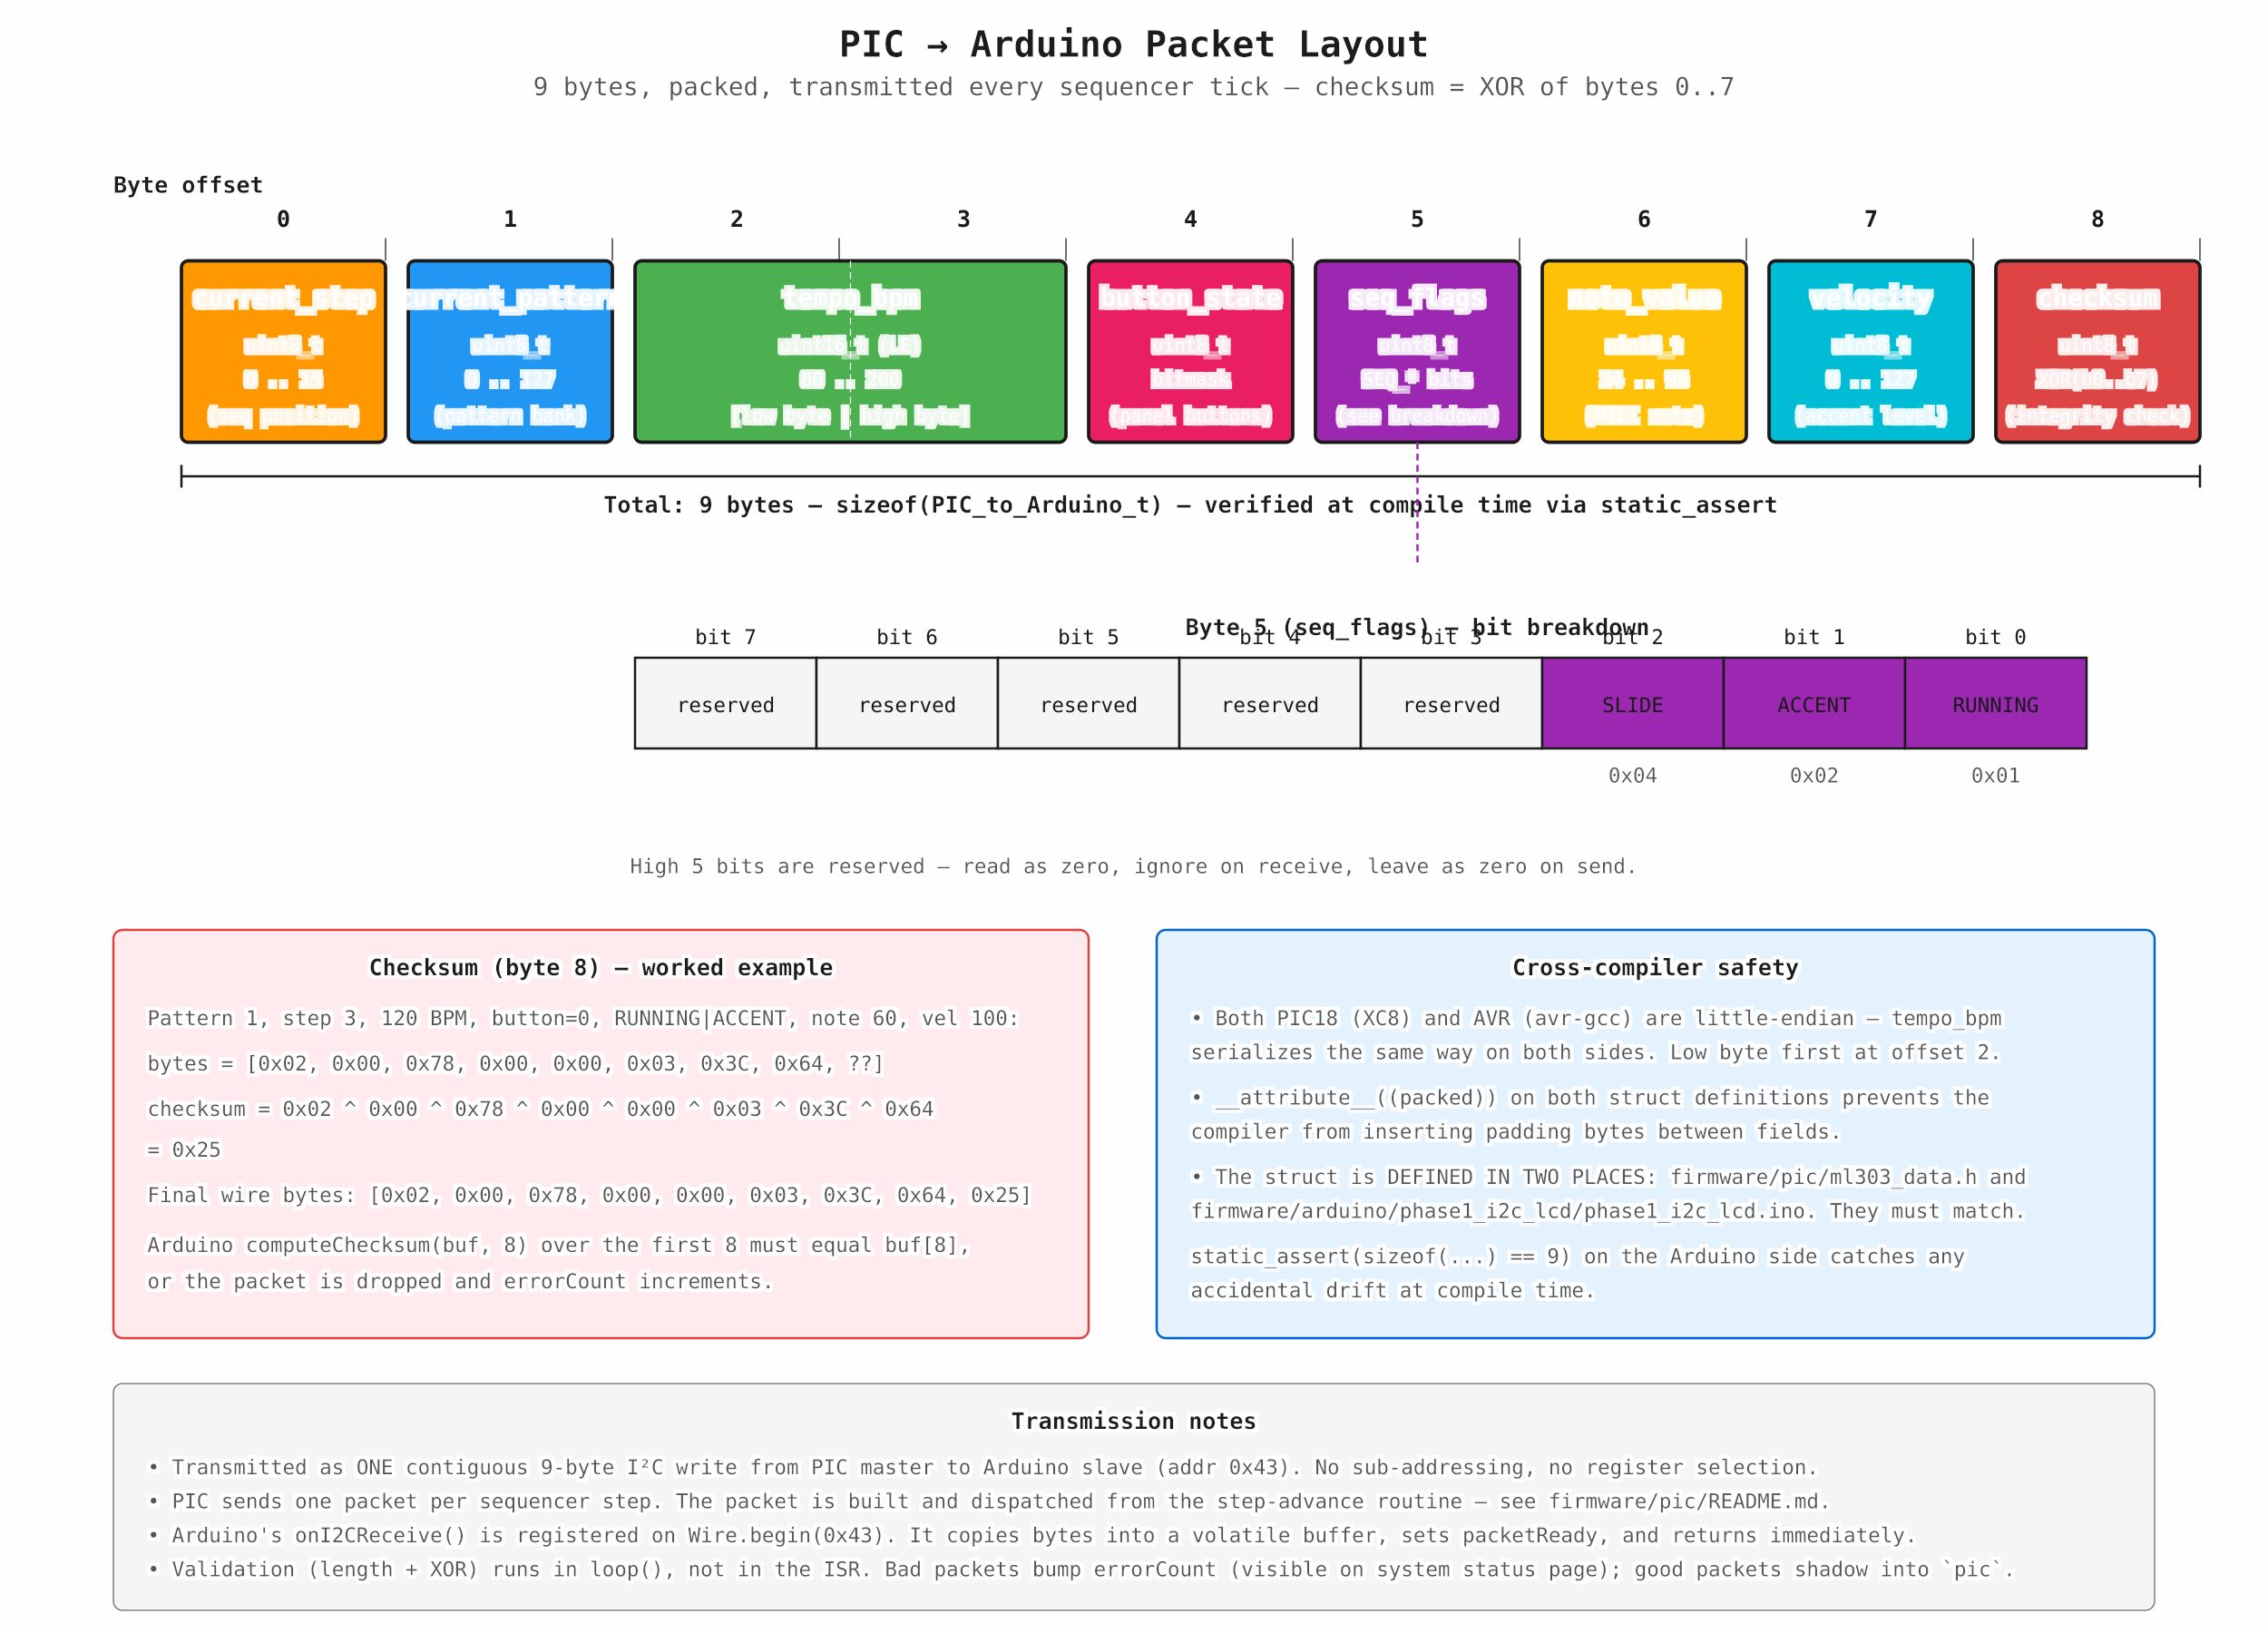
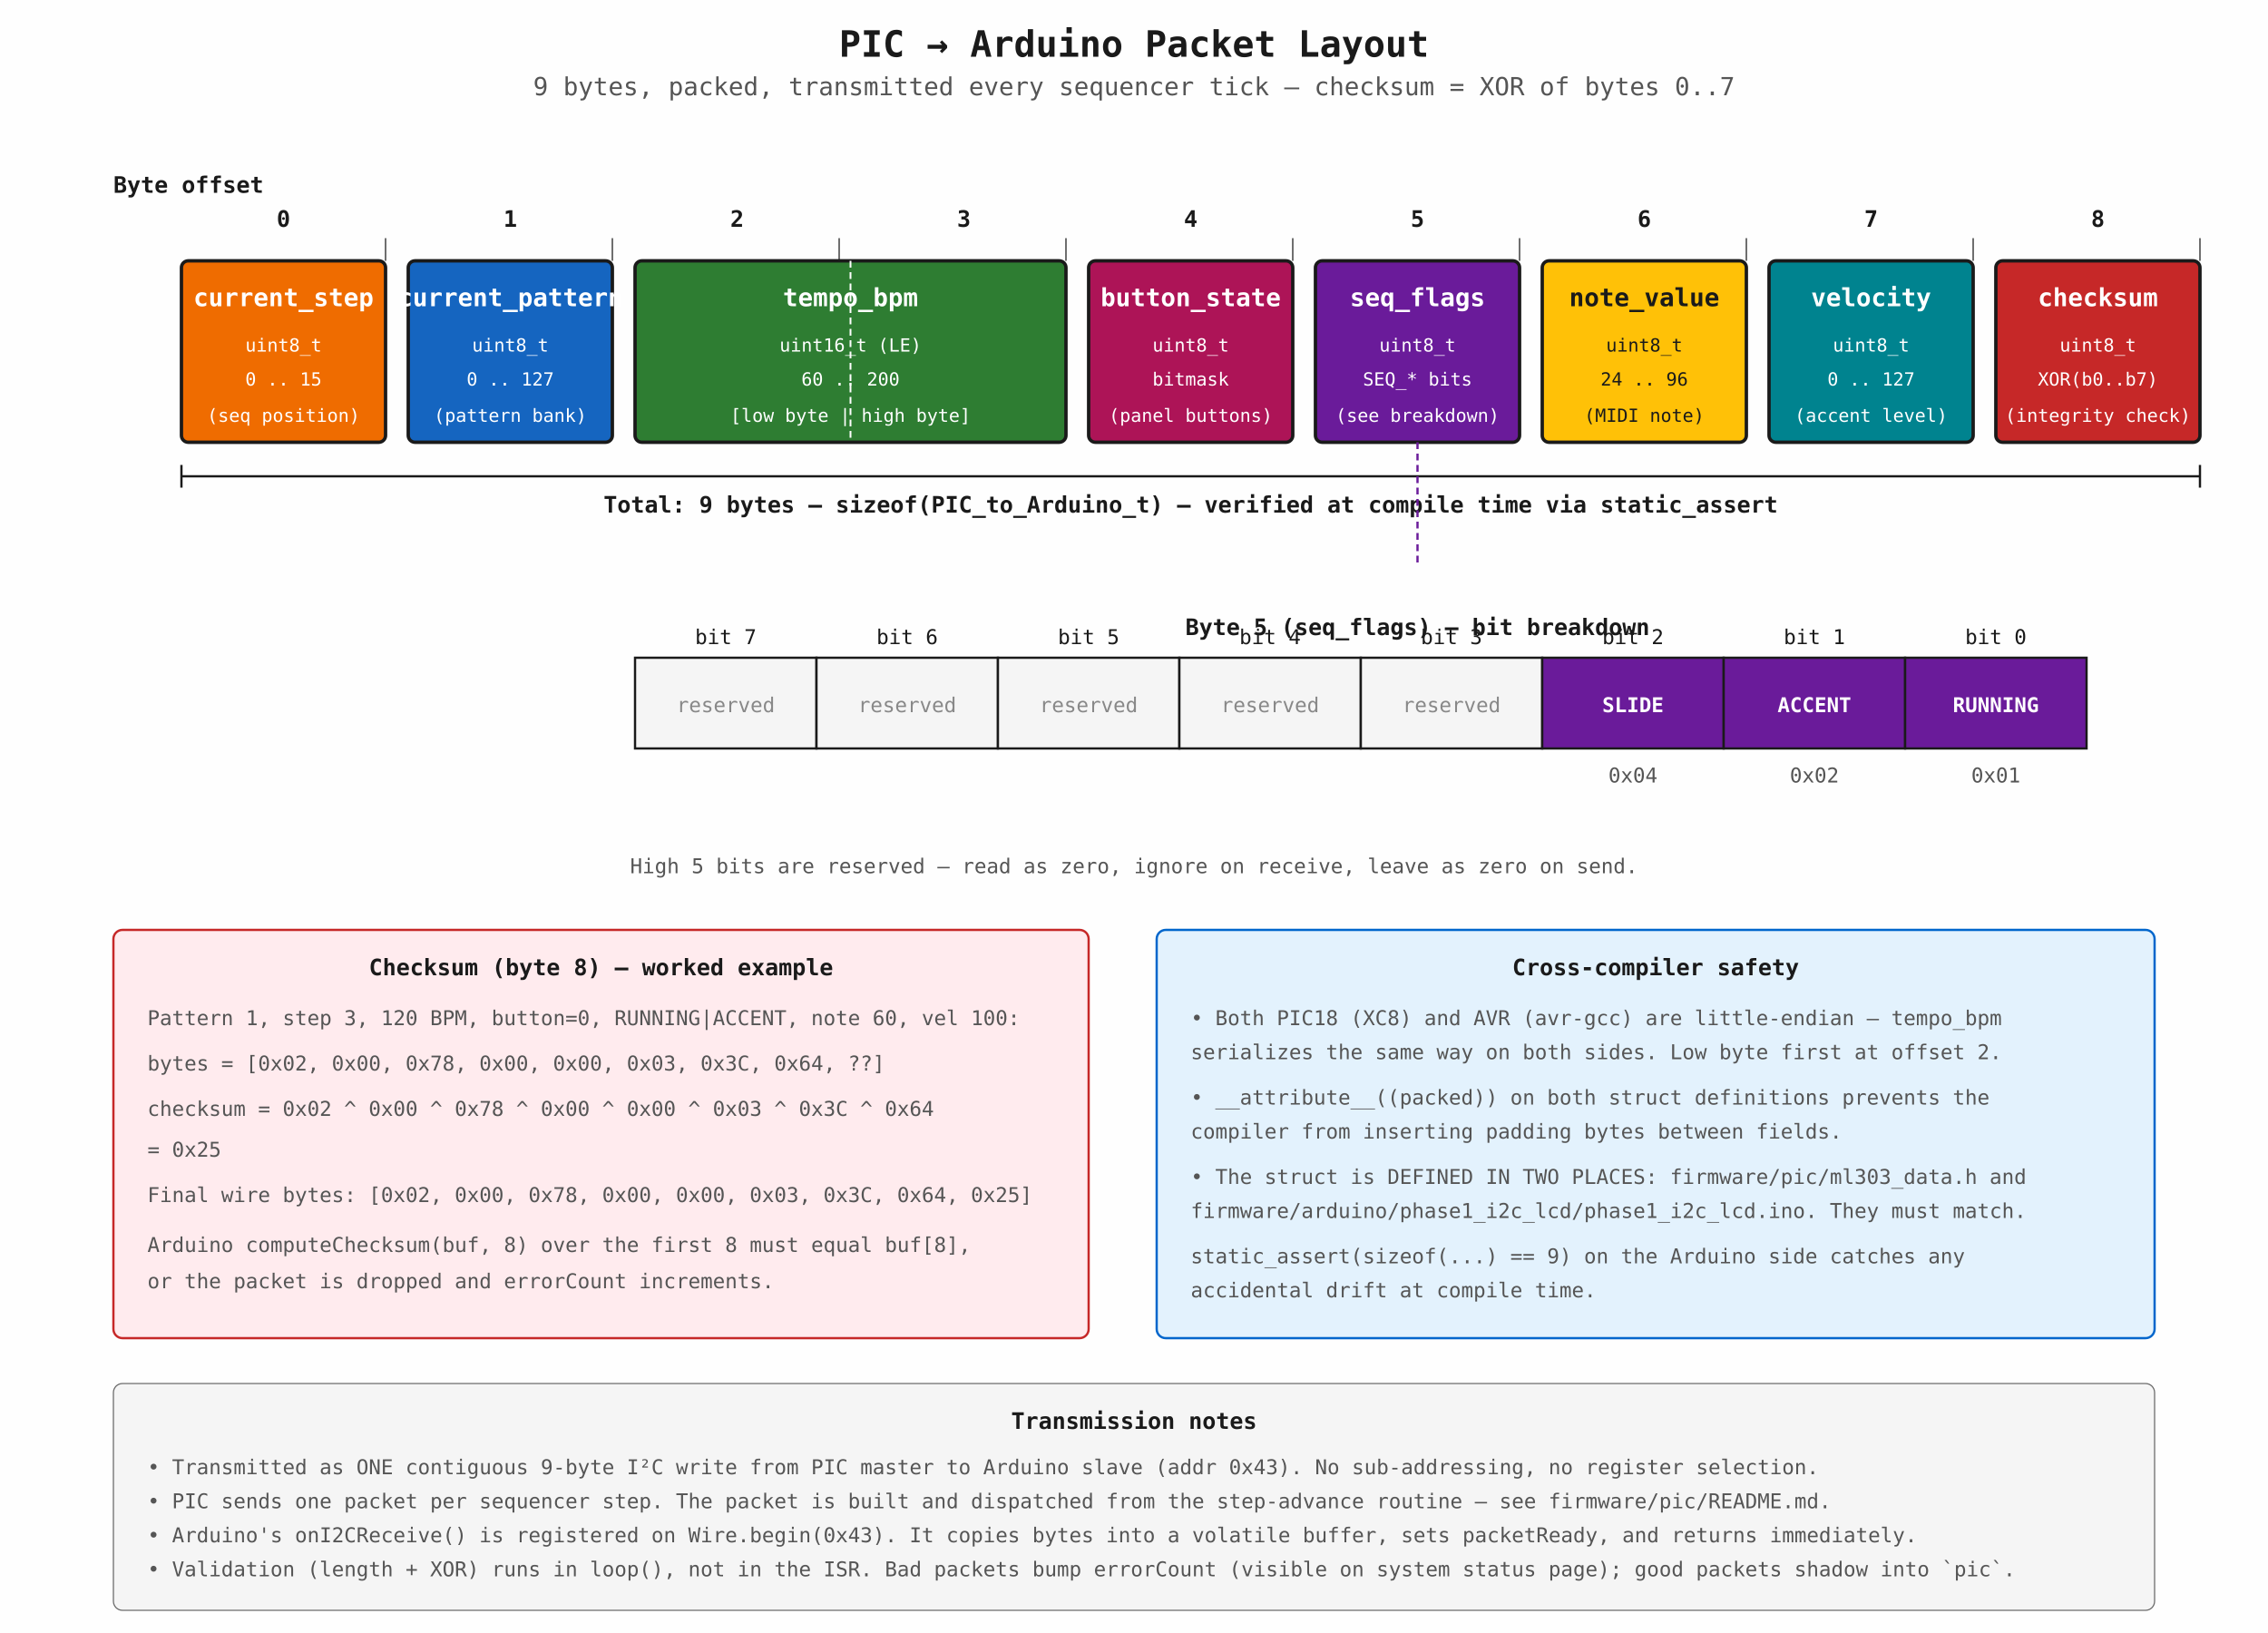
<svg xmlns="http://www.w3.org/2000/svg" viewBox="0 0 1000 720" width="1000" height="720">
  <defs>
-     <filter id="textshadow" x="-20%" y="-20%" width="140%" height="140%">
-       <feFlood flood-color="white" flood-opacity="0.9" result="bg" />
-       <feMorphology in="SourceGraphic" operator="dilate" radius="1.5" result="dilated" />
-       <feComposite in="bg" in2="dilated" operator="in" result="shadow" />
-       <feMerge>
-         <feMergeNode in="shadow" />
-         <feMergeNode in="SourceGraphic" />
-       </feMerge>
-     </filter>
    <style>
-     .title { font: bold 16px "SF Mono", Consolas, monospace; fill: #1a1a1a; filter: url(#textshadow); }
-     .subtitle { font: 11px "SF Mono", Consolas, monospace; fill: #555; filter: url(#textshadow); }
-     .label { font: bold 10px "SF Mono", Consolas, monospace; fill: #1a1a1a; filter: url(#textshadow); }
-     .value { font: 9px "SF Mono", Consolas, monospace; fill: #555; filter: url(#textshadow); }
-     .pin { font: 10px "SF Mono", Consolas, monospace; fill: #555; filter: url(#textshadow); }
-     .anno { font: 9px "SF Mono", Consolas, monospace; fill: #0066CC; filter: url(#textshadow); }
-     .byte-label { font: bold 11px "SF Mono", Consolas, monospace; fill: #FFF; filter: url(#textshadow); }
-     .byte-detail { font: 8px "SF Mono", Consolas, monospace; fill: #FFF; filter: url(#textshadow); }
+     .title { font: bold 16px "SF Mono", Consolas, monospace; fill: #1a1a1a; }
+     .subtitle { font: 11px "SF Mono", Consolas, monospace; fill: #555; }
+     .label { font: bold 10px "SF Mono", Consolas, monospace; fill: #1a1a1a; }
+     .value { font: 9px "SF Mono", Consolas, monospace; fill: #555; }
+     .anno { font: 9px "SF Mono", Consolas, monospace; fill: #0066CC; }
+     .byte-label-light { font: bold 11px "SF Mono", Consolas, monospace; fill: #FFF; }
+     .byte-detail-light { font: 8px "SF Mono", Consolas, monospace; fill: #FFF; }
+     .byte-label-dark { font: bold 11px "SF Mono", Consolas, monospace; fill: #1a1a1a; }
+     .byte-detail-dark { font: 8px "SF Mono", Consolas, monospace; fill: #1a1a1a; }
    .byte-index { font: bold 10px "SF Mono", Consolas, monospace; fill: #1a1a1a; }
-     .bit-label { font: 9px "SF Mono", Consolas, monospace; fill: #1a1a1a; }
-     .filled { fill: #1a1a1a; }
+     .bit-label-light { font: bold 9px "SF Mono", Consolas, monospace; fill: #FFF; }
+     .bit-label-dark { font: 9px "SF Mono", Consolas, monospace; fill: #1a1a1a; }
+     .bit-label-muted { font: 9px "SF Mono", Consolas, monospace; fill: #888; }
  </style>
-     <marker id="arrow" markerWidth="8" markerHeight="6" refX="7" refY="3" orient="auto">
-       <polygon points="0 0, 8 3, 0 6" fill="#0066CC" />
-     </marker>
  </defs>
  <rect width="1000" height="720" fill="#FEFEFE" />
  <text x="500" y="25" class="title" text-anchor="middle">PIC → Arduino Packet Layout</text>
  <text x="500" y="42" class="subtitle" text-anchor="middle">9 bytes, packed, transmitted every sequencer tick — checksum = XOR of bytes 0..7</text>
  <text x="50" y="85" class="label">Byte offset</text>
  <text x="125" y="100" class="byte-index" text-anchor="middle">0</text>
  <text x="225" y="100" class="byte-index" text-anchor="middle">1</text>
  <text x="325" y="100" class="byte-index" text-anchor="middle">2</text>
  <text x="425" y="100" class="byte-index" text-anchor="middle">3</text>
  <text x="525" y="100" class="byte-index" text-anchor="middle">4</text>
  <text x="625" y="100" class="byte-index" text-anchor="middle">5</text>
  <text x="725" y="100" class="byte-index" text-anchor="middle">6</text>
  <text x="825" y="100" class="byte-index" text-anchor="middle">7</text>
  <text x="925" y="100" class="byte-index" text-anchor="middle">8</text>
-   <rect x="80" y="115" width="90" height="80" fill="#FF9800" stroke="#1a1a1a" stroke-width="1.5" rx="3" />
-   <text x="125" y="135" class="byte-label" text-anchor="middle">current_step</text>
-   <text x="125" y="155" class="byte-detail" text-anchor="middle">uint8_t</text>
-   <text x="125" y="170" class="byte-detail" text-anchor="middle">0 .. 15</text>
-   <text x="125" y="186" class="byte-detail" text-anchor="middle" font-size="7">(seq position)</text>
-   <rect x="180" y="115" width="90" height="80" fill="#2196F3" stroke="#1a1a1a" stroke-width="1.5" rx="3" />
-   <text x="225" y="135" class="byte-label" text-anchor="middle">current_pattern</text>
-   <text x="225" y="155" class="byte-detail" text-anchor="middle">uint8_t</text>
-   <text x="225" y="170" class="byte-detail" text-anchor="middle">0 .. 127</text>
-   <text x="225" y="186" class="byte-detail" text-anchor="middle" font-size="7">(pattern bank)</text>
-   <rect x="280" y="115" width="190" height="80" fill="#4CAF50" stroke="#1a1a1a" stroke-width="1.5" rx="3" />
-   <text x="375" y="135" class="byte-label" text-anchor="middle">tempo_bpm</text>
-   <text x="375" y="155" class="byte-detail" text-anchor="middle">uint16_t (LE)</text>
-   <text x="375" y="170" class="byte-detail" text-anchor="middle">60 .. 200</text>
-   <text x="375" y="186" class="byte-detail" text-anchor="middle" font-size="7">[low byte | high byte]</text>
-   <line x1="375" y1="115" x2="375" y2="195" stroke="#FFF" stroke-width="0.5" stroke-dasharray="3,2" />
-   <rect x="480" y="115" width="90" height="80" fill="#E91E63" stroke="#1a1a1a" stroke-width="1.5" rx="3" />
-   <text x="525" y="135" class="byte-label" text-anchor="middle">button_state</text>
-   <text x="525" y="155" class="byte-detail" text-anchor="middle">uint8_t</text>
-   <text x="525" y="170" class="byte-detail" text-anchor="middle">bitmask</text>
-   <text x="525" y="186" class="byte-detail" text-anchor="middle" font-size="7">(panel buttons)</text>
-   <rect x="580" y="115" width="90" height="80" fill="#9C27B0" stroke="#1a1a1a" stroke-width="1.5" rx="3" />
-   <text x="625" y="135" class="byte-label" text-anchor="middle">seq_flags</text>
-   <text x="625" y="155" class="byte-detail" text-anchor="middle">uint8_t</text>
-   <text x="625" y="170" class="byte-detail" text-anchor="middle">SEQ_* bits</text>
-   <text x="625" y="186" class="byte-detail" text-anchor="middle" font-size="7">(see breakdown)</text>
+   <rect x="80" y="115" width="90" height="80" fill="#EF6C00" stroke="#1a1a1a" stroke-width="1.5" rx="3" />
+   <text x="125" y="135" class="byte-label-light" text-anchor="middle">current_step</text>
+   <text x="125" y="155" class="byte-detail-light" text-anchor="middle">uint8_t</text>
+   <text x="125" y="170" class="byte-detail-light" text-anchor="middle">0 .. 15</text>
+   <text x="125" y="186" class="byte-detail-light" text-anchor="middle" font-size="7">(seq position)</text>
+   <rect x="180" y="115" width="90" height="80" fill="#1565C0" stroke="#1a1a1a" stroke-width="1.5" rx="3" />
+   <text x="225" y="135" class="byte-label-light" text-anchor="middle">current_pattern</text>
+   <text x="225" y="155" class="byte-detail-light" text-anchor="middle">uint8_t</text>
+   <text x="225" y="170" class="byte-detail-light" text-anchor="middle">0 .. 127</text>
+   <text x="225" y="186" class="byte-detail-light" text-anchor="middle" font-size="7">(pattern bank)</text>
+   <rect x="280" y="115" width="190" height="80" fill="#2E7D32" stroke="#1a1a1a" stroke-width="1.5" rx="3" />
+   <text x="375" y="135" class="byte-label-light" text-anchor="middle">tempo_bpm</text>
+   <text x="375" y="155" class="byte-detail-light" text-anchor="middle">uint16_t (LE)</text>
+   <text x="375" y="170" class="byte-detail-light" text-anchor="middle">60 .. 200</text>
+   <text x="375" y="186" class="byte-detail-light" text-anchor="middle" font-size="7">[low byte | high byte]</text>
+   <line x1="375" y1="115" x2="375" y2="195" stroke="#FFF" stroke-width="0.8" stroke-dasharray="3,2" />
+   <rect x="480" y="115" width="90" height="80" fill="#AD1457" stroke="#1a1a1a" stroke-width="1.5" rx="3" />
+   <text x="525" y="135" class="byte-label-light" text-anchor="middle">button_state</text>
+   <text x="525" y="155" class="byte-detail-light" text-anchor="middle">uint8_t</text>
+   <text x="525" y="170" class="byte-detail-light" text-anchor="middle">bitmask</text>
+   <text x="525" y="186" class="byte-detail-light" text-anchor="middle" font-size="7">(panel buttons)</text>
+   <rect x="580" y="115" width="90" height="80" fill="#6A1B9A" stroke="#1a1a1a" stroke-width="1.5" rx="3" />
+   <text x="625" y="135" class="byte-label-light" text-anchor="middle">seq_flags</text>
+   <text x="625" y="155" class="byte-detail-light" text-anchor="middle">uint8_t</text>
+   <text x="625" y="170" class="byte-detail-light" text-anchor="middle">SEQ_* bits</text>
+   <text x="625" y="186" class="byte-detail-light" text-anchor="middle" font-size="7">(see breakdown)</text>
  <rect x="680" y="115" width="90" height="80" fill="#FFC107" stroke="#1a1a1a" stroke-width="1.5" rx="3" />
-   <text x="725" y="135" class="byte-label" text-anchor="middle" fill="#1a1a1a">note_value</text>
-   <text x="725" y="155" class="byte-detail" text-anchor="middle" fill="#1a1a1a">uint8_t</text>
-   <text x="725" y="170" class="byte-detail" text-anchor="middle" fill="#1a1a1a">24 .. 96</text>
-   <text x="725" y="186" class="byte-detail" text-anchor="middle" font-size="7" fill="#1a1a1a">(MIDI note)</text>
-   <rect x="780" y="115" width="90" height="80" fill="#00BCD4" stroke="#1a1a1a" stroke-width="1.5" rx="3" />
-   <text x="825" y="135" class="byte-label" text-anchor="middle">velocity</text>
-   <text x="825" y="155" class="byte-detail" text-anchor="middle">uint8_t</text>
-   <text x="825" y="170" class="byte-detail" text-anchor="middle">0 .. 127</text>
-   <text x="825" y="186" class="byte-detail" text-anchor="middle" font-size="7">(accent level)</text>
-   <rect x="880" y="115" width="90" height="80" fill="#D44" stroke="#1a1a1a" stroke-width="1.5" rx="3" />
-   <text x="925" y="135" class="byte-label" text-anchor="middle">checksum</text>
-   <text x="925" y="155" class="byte-detail" text-anchor="middle">uint8_t</text>
-   <text x="925" y="170" class="byte-detail" text-anchor="middle">XOR(b0..b7)</text>
-   <text x="925" y="186" class="byte-detail" text-anchor="middle" font-size="7">(integrity check)</text>
+   <text x="725" y="135" class="byte-label-dark" text-anchor="middle">note_value</text>
+   <text x="725" y="155" class="byte-detail-dark" text-anchor="middle">uint8_t</text>
+   <text x="725" y="170" class="byte-detail-dark" text-anchor="middle">24 .. 96</text>
+   <text x="725" y="186" class="byte-detail-dark" text-anchor="middle" font-size="7">(MIDI note)</text>
+   <rect x="780" y="115" width="90" height="80" fill="#00838F" stroke="#1a1a1a" stroke-width="1.5" rx="3" />
+   <text x="825" y="135" class="byte-label-light" text-anchor="middle">velocity</text>
+   <text x="825" y="155" class="byte-detail-light" text-anchor="middle">uint8_t</text>
+   <text x="825" y="170" class="byte-detail-light" text-anchor="middle">0 .. 127</text>
+   <text x="825" y="186" class="byte-detail-light" text-anchor="middle" font-size="7">(accent level)</text>
+   <rect x="880" y="115" width="90" height="80" fill="#C62828" stroke="#1a1a1a" stroke-width="1.5" rx="3" />
+   <text x="925" y="135" class="byte-label-light" text-anchor="middle">checksum</text>
+   <text x="925" y="155" class="byte-detail-light" text-anchor="middle">uint8_t</text>
+   <text x="925" y="170" class="byte-detail-light" text-anchor="middle">XOR(b0..b7)</text>
+   <text x="925" y="186" class="byte-detail-light" text-anchor="middle" font-size="7">(integrity check)</text>
  <line x1="170" y1="105" x2="170" y2="115" stroke="#1a1a1a" stroke-width="0.5" />
  <line x1="270" y1="105" x2="270" y2="115" stroke="#1a1a1a" stroke-width="0.5" />
  <line x1="370" y1="105" x2="370" y2="115" stroke="#1a1a1a" stroke-width="0.5" />
  <line x1="470" y1="105" x2="470" y2="115" stroke="#1a1a1a" stroke-width="0.5" />
  <line x1="570" y1="105" x2="570" y2="115" stroke="#1a1a1a" stroke-width="0.5" />
  <line x1="670" y1="105" x2="670" y2="115" stroke="#1a1a1a" stroke-width="0.5" />
  <line x1="770" y1="105" x2="770" y2="115" stroke="#1a1a1a" stroke-width="0.5" />
  <line x1="870" y1="105" x2="870" y2="115" stroke="#1a1a1a" stroke-width="0.5" />
  <line x1="970" y1="105" x2="970" y2="115" stroke="#1a1a1a" stroke-width="0.5" />
  <line x1="80" y1="210" x2="970" y2="210" stroke="#1a1a1a" stroke-width="1" />
  <line x1="80" y1="205" x2="80" y2="215" stroke="#1a1a1a" stroke-width="1" />
  <line x1="970" y1="205" x2="970" y2="215" stroke="#1a1a1a" stroke-width="1" />
  <text x="525" y="226" class="label" text-anchor="middle">Total: 9 bytes — sizeof(PIC_to_Arduino_t) — verified at compile time via static_assert</text>
  <text x="625" y="280" class="label" text-anchor="middle">Byte 5 (seq_flags) — bit breakdown</text>
-   <path d="M625,195 L625,250" stroke="#9C27B0" stroke-width="1" stroke-dasharray="3,2" fill="none" />
+   <path d="M625,195 L625,250" stroke="#6A1B9A" stroke-width="1" stroke-dasharray="3,2" fill="none" />
  <g transform="translate(280,290)">
    <rect x="0" y="0" width="80" height="40" fill="#F5F5F5" stroke="#1a1a1a" stroke-width="1" />
    <rect x="80" y="0" width="80" height="40" fill="#F5F5F5" stroke="#1a1a1a" stroke-width="1" />
    <rect x="160" y="0" width="80" height="40" fill="#F5F5F5" stroke="#1a1a1a" stroke-width="1" />
    <rect x="240" y="0" width="80" height="40" fill="#F5F5F5" stroke="#1a1a1a" stroke-width="1" />
    <rect x="320" y="0" width="80" height="40" fill="#F5F5F5" stroke="#1a1a1a" stroke-width="1" />
-     <rect x="400" y="0" width="80" height="40" fill="#9C27B0" stroke="#1a1a1a" stroke-width="1" />
-     <rect x="480" y="0" width="80" height="40" fill="#9C27B0" stroke="#1a1a1a" stroke-width="1" />
-     <rect x="560" y="0" width="80" height="40" fill="#9C27B0" stroke="#1a1a1a" stroke-width="1" />
-     <text x="40" y="-6" class="bit-label" text-anchor="middle">bit 7</text>
-     <text x="120" y="-6" class="bit-label" text-anchor="middle">bit 6</text>
-     <text x="200" y="-6" class="bit-label" text-anchor="middle">bit 5</text>
-     <text x="280" y="-6" class="bit-label" text-anchor="middle">bit 4</text>
-     <text x="360" y="-6" class="bit-label" text-anchor="middle">bit 3</text>
-     <text x="440" y="-6" class="bit-label" text-anchor="middle">bit 2</text>
-     <text x="520" y="-6" class="bit-label" text-anchor="middle">bit 1</text>
-     <text x="600" y="-6" class="bit-label" text-anchor="middle">bit 0</text>
-     <text x="40" y="24" class="bit-label" text-anchor="middle" font-size="8" fill="#888">reserved</text>
-     <text x="120" y="24" class="bit-label" text-anchor="middle" font-size="8" fill="#888">reserved</text>
-     <text x="200" y="24" class="bit-label" text-anchor="middle" font-size="8" fill="#888">reserved</text>
-     <text x="280" y="24" class="bit-label" text-anchor="middle" font-size="8" fill="#888">reserved</text>
-     <text x="360" y="24" class="bit-label" text-anchor="middle" font-size="8" fill="#888">reserved</text>
-     <text x="440" y="24" class="bit-label" text-anchor="middle" fill="#FFF" font-weight="bold">SLIDE</text>
-     <text x="520" y="24" class="bit-label" text-anchor="middle" fill="#FFF" font-weight="bold">ACCENT</text>
-     <text x="600" y="24" class="bit-label" text-anchor="middle" fill="#FFF" font-weight="bold">RUNNING</text>
+     <rect x="400" y="0" width="80" height="40" fill="#6A1B9A" stroke="#1a1a1a" stroke-width="1" />
+     <rect x="480" y="0" width="80" height="40" fill="#6A1B9A" stroke="#1a1a1a" stroke-width="1" />
+     <rect x="560" y="0" width="80" height="40" fill="#6A1B9A" stroke="#1a1a1a" stroke-width="1" />
+     <text x="40" y="-6" class="bit-label-dark" text-anchor="middle">bit 7</text>
+     <text x="120" y="-6" class="bit-label-dark" text-anchor="middle">bit 6</text>
+     <text x="200" y="-6" class="bit-label-dark" text-anchor="middle">bit 5</text>
+     <text x="280" y="-6" class="bit-label-dark" text-anchor="middle">bit 4</text>
+     <text x="360" y="-6" class="bit-label-dark" text-anchor="middle">bit 3</text>
+     <text x="440" y="-6" class="bit-label-dark" text-anchor="middle">bit 2</text>
+     <text x="520" y="-6" class="bit-label-dark" text-anchor="middle">bit 1</text>
+     <text x="600" y="-6" class="bit-label-dark" text-anchor="middle">bit 0</text>
+     <text x="40" y="24" class="bit-label-muted" text-anchor="middle" font-size="8">reserved</text>
+     <text x="120" y="24" class="bit-label-muted" text-anchor="middle" font-size="8">reserved</text>
+     <text x="200" y="24" class="bit-label-muted" text-anchor="middle" font-size="8">reserved</text>
+     <text x="280" y="24" class="bit-label-muted" text-anchor="middle" font-size="8">reserved</text>
+     <text x="360" y="24" class="bit-label-muted" text-anchor="middle" font-size="8">reserved</text>
+     <text x="440" y="24" class="bit-label-light" text-anchor="middle">SLIDE</text>
+     <text x="520" y="24" class="bit-label-light" text-anchor="middle">ACCENT</text>
+     <text x="600" y="24" class="bit-label-light" text-anchor="middle">RUNNING</text>
    <text x="440" y="55" class="value" text-anchor="middle">0x04</text>
    <text x="520" y="55" class="value" text-anchor="middle">0x02</text>
    <text x="600" y="55" class="value" text-anchor="middle">0x01</text>
  </g>
  <text x="500" y="385" class="value" text-anchor="middle">High 5 bits are reserved — read as zero, ignore on receive, leave as zero on send.</text>
-   <rect x="50" y="410" width="430" height="180" fill="#FFEBEE" stroke="#D44" stroke-width="1" rx="4" />
-   <text x="265" y="430" class="label" text-anchor="middle" fill="#D44">Checksum (byte 8) — worked example</text>
+   <rect x="50" y="410" width="430" height="180" fill="#FFEBEE" stroke="#C62828" stroke-width="1" rx="4" />
+   <text x="265" y="430" class="label" text-anchor="middle" fill="#C62828">Checksum (byte 8) — worked example</text>
  <text x="65" y="452" class="value" font-size="9">Pattern 1, step 3, 120 BPM, button=0, RUNNING|ACCENT, note 60, vel 100:</text>
-   <text x="65" y="472" class="value" font-size="9" font-family="SF Mono">  bytes = [0x02, 0x00, 0x78, 0x00, 0x00, 0x03, 0x3C, 0x64, ??]</text>
-   <text x="65" y="492" class="value" font-size="9" font-family="SF Mono">  checksum = 0x02 ^ 0x00 ^ 0x78 ^ 0x00 ^ 0x00 ^ 0x03 ^ 0x3C ^ 0x64</text>
-   <text x="65" y="510" class="value" font-size="9" font-family="SF Mono">           = 0x25</text>
+   <text x="65" y="472" class="value" font-size="9">  bytes = [0x02, 0x00, 0x78, 0x00, 0x00, 0x03, 0x3C, 0x64, ??]</text>
+   <text x="65" y="492" class="value" font-size="9">  checksum = 0x02 ^ 0x00 ^ 0x78 ^ 0x00 ^ 0x00 ^ 0x03 ^ 0x3C ^ 0x64</text>
+   <text x="65" y="510" class="value" font-size="9">           = 0x25</text>
  <text x="65" y="530" class="value" font-size="9">Final wire bytes: [0x02, 0x00, 0x78, 0x00, 0x00, 0x03, 0x3C, 0x64, 0x25]</text>
  <text x="65" y="552" class="value" font-size="9">Arduino computeChecksum(buf, 8) over the first 8 must equal buf[8],</text>
  <text x="65" y="568" class="value" font-size="9">or the packet is dropped and errorCount increments.</text>
  <rect x="510" y="410" width="440" height="180" fill="#E3F2FD" stroke="#0066CC" stroke-width="1" rx="4" />
  <text x="730" y="430" class="label" text-anchor="middle" fill="#0066CC">Cross-compiler safety</text>
  <text x="525" y="452" class="value" font-size="9">• Both PIC18 (XC8) and AVR (avr-gcc) are little-endian — tempo_bpm</text>
  <text x="525" y="467" class="value" font-size="9">  serializes the same way on both sides. Low byte first at offset 2.</text>
  <text x="525" y="487" class="value" font-size="9">• __attribute__((packed)) on both struct definitions prevents the</text>
  <text x="525" y="502" class="value" font-size="9">  compiler from inserting padding bytes between fields.</text>
  <text x="525" y="522" class="value" font-size="9">• The struct is DEFINED IN TWO PLACES: firmware/pic/ml303_data.h and</text>
  <text x="525" y="537" class="value" font-size="9">  firmware/arduino/phase1_i2c_lcd/phase1_i2c_lcd.ino. They must match.</text>
  <text x="525" y="557" class="value" font-size="9">  static_assert(sizeof(...) == 9) on the Arduino side catches any</text>
  <text x="525" y="572" class="value" font-size="9">  accidental drift at compile time.</text>
  <rect x="50" y="610" width="900" height="100" fill="#F5F5F5" stroke="#666" stroke-width="0.5" rx="4" />
  <text x="500" y="630" class="label" text-anchor="middle">Transmission notes</text>
  <text x="65" y="650" class="value" font-size="9">• Transmitted as ONE contiguous 9-byte I²C write from PIC master to Arduino slave (addr 0x43). No sub-addressing, no register selection.</text>
  <text x="65" y="665" class="value" font-size="9">• PIC sends one packet per sequencer step. The packet is built and dispatched from the step-advance routine — see firmware/pic/README.md.</text>
  <text x="65" y="680" class="value" font-size="9">• Arduino's onI2CReceive() is registered on Wire.begin(0x43). It copies bytes into a volatile buffer, sets packetReady, and returns immediately.</text>
  <text x="65" y="695" class="value" font-size="9">• Validation (length + XOR) runs in loop(), not in the ISR. Bad packets bump errorCount (visible on system status page); good packets shadow into `pic`.</text>
</svg>
